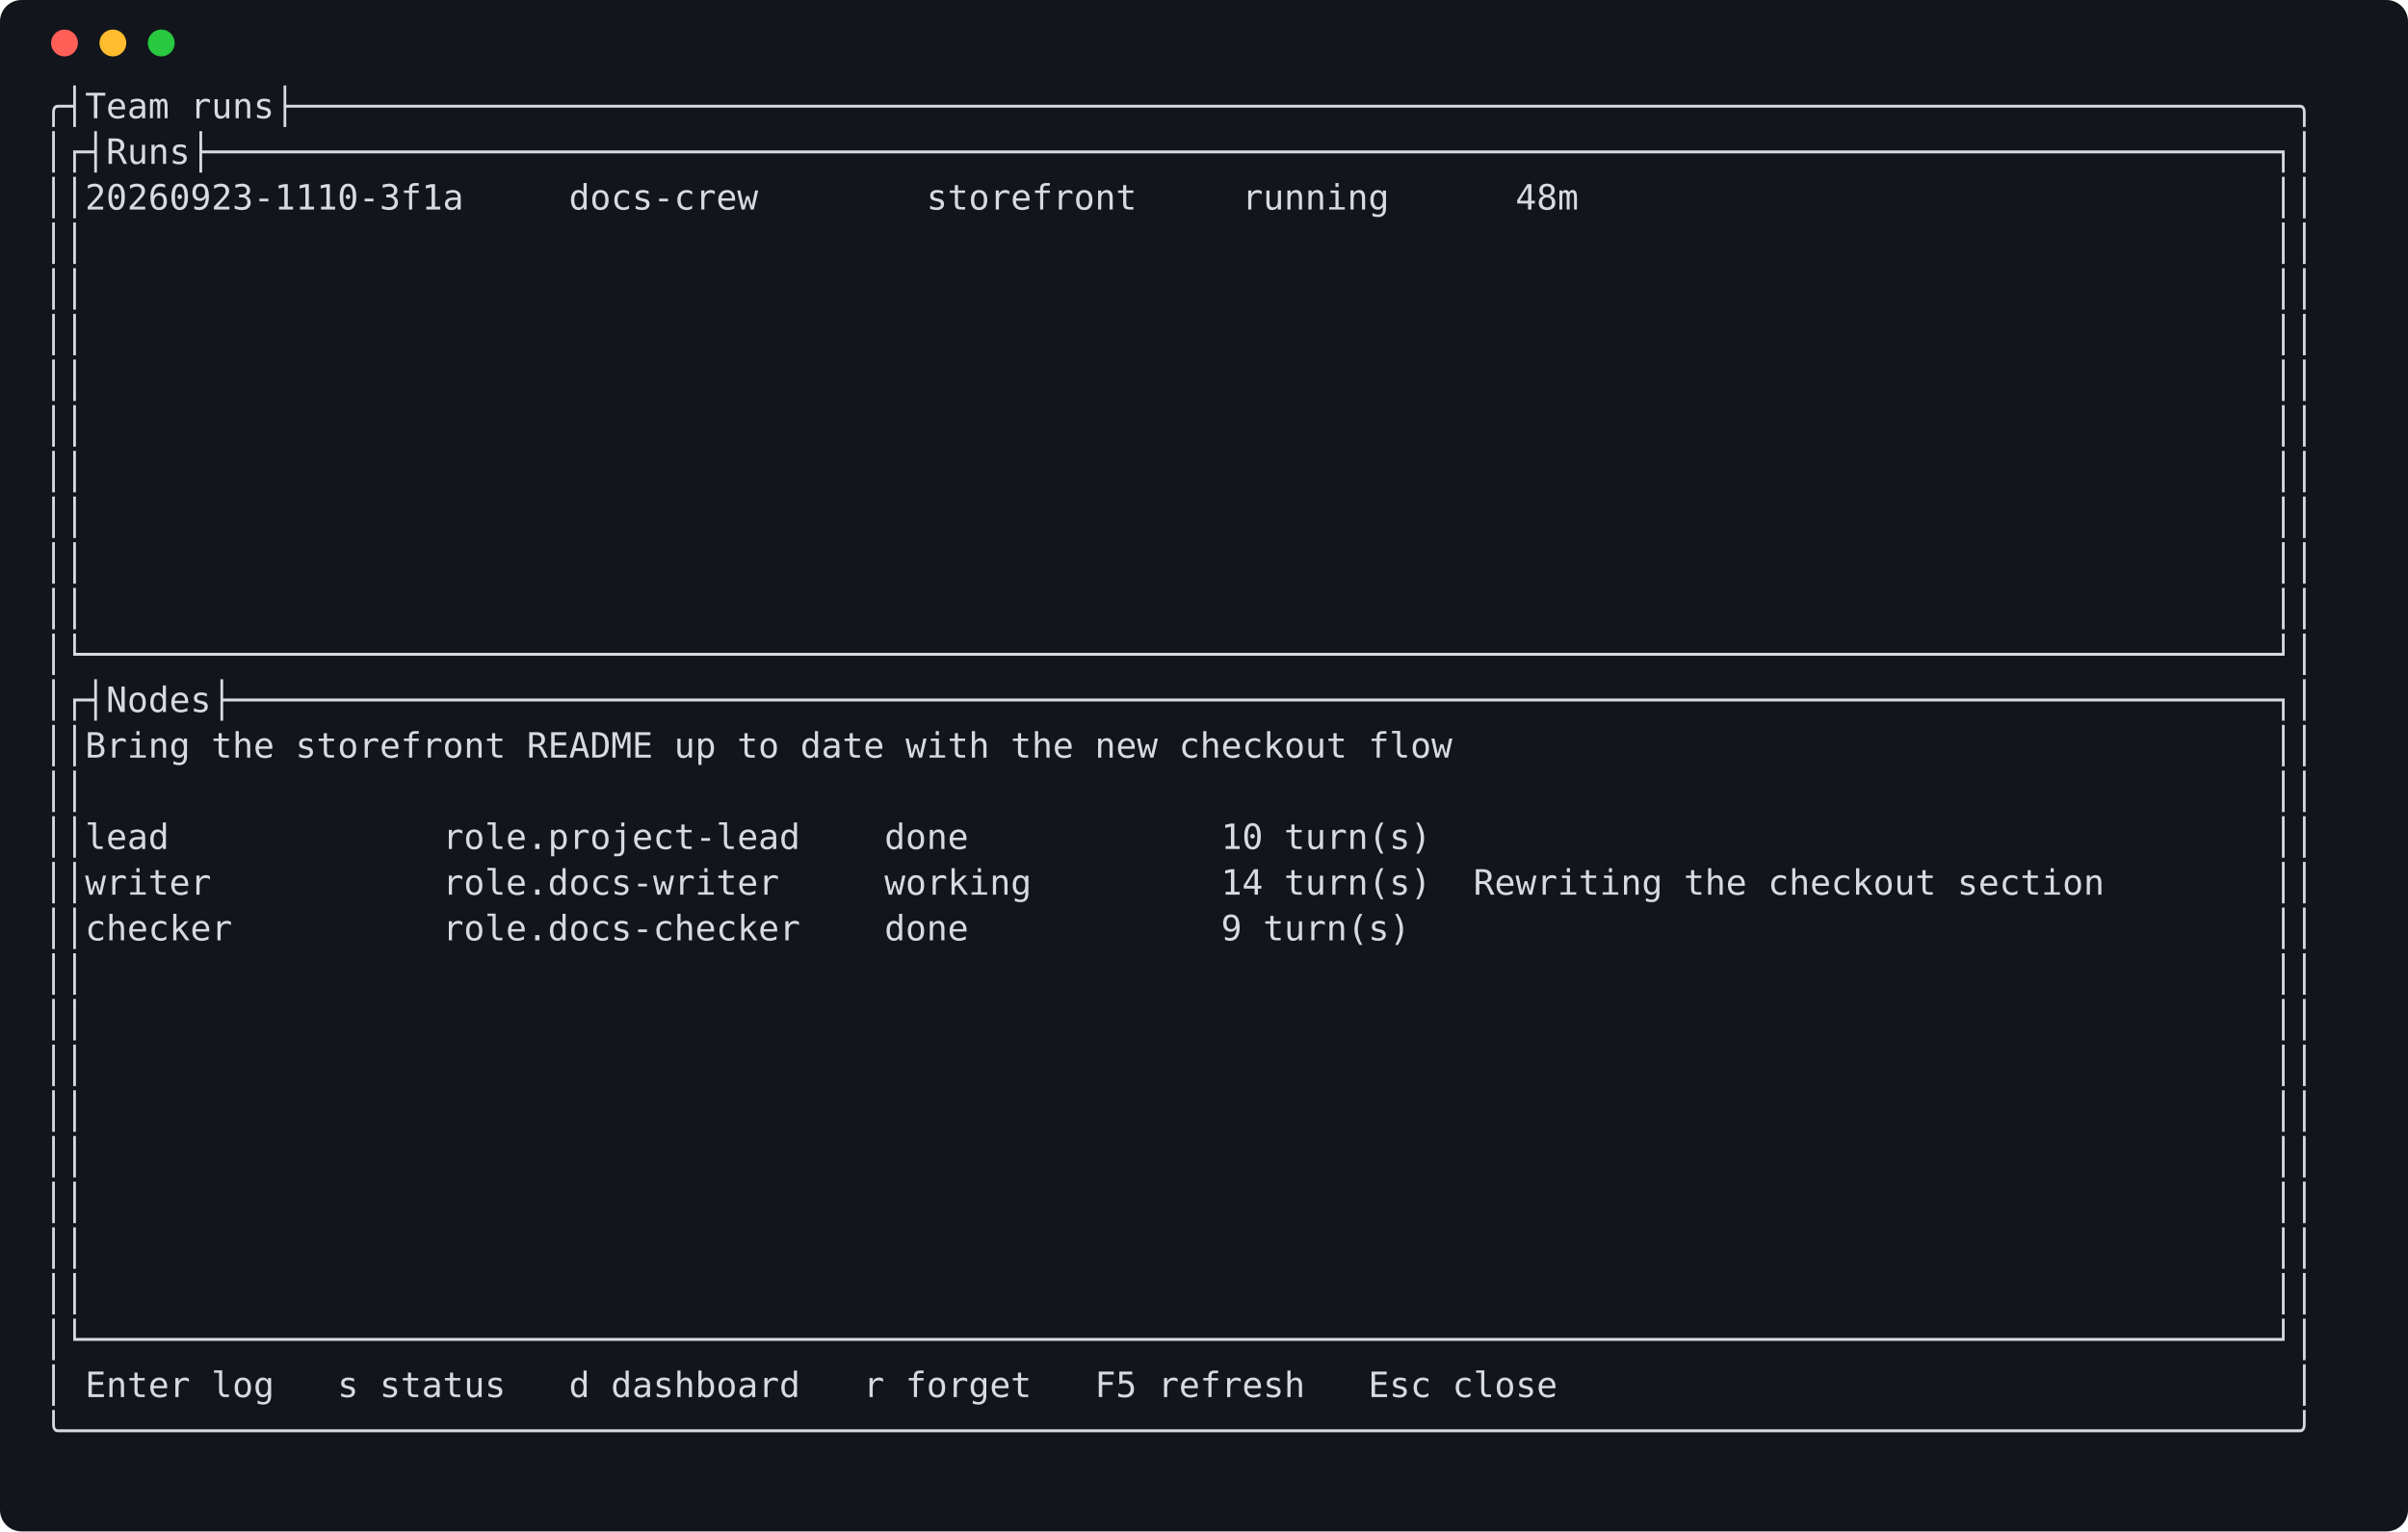
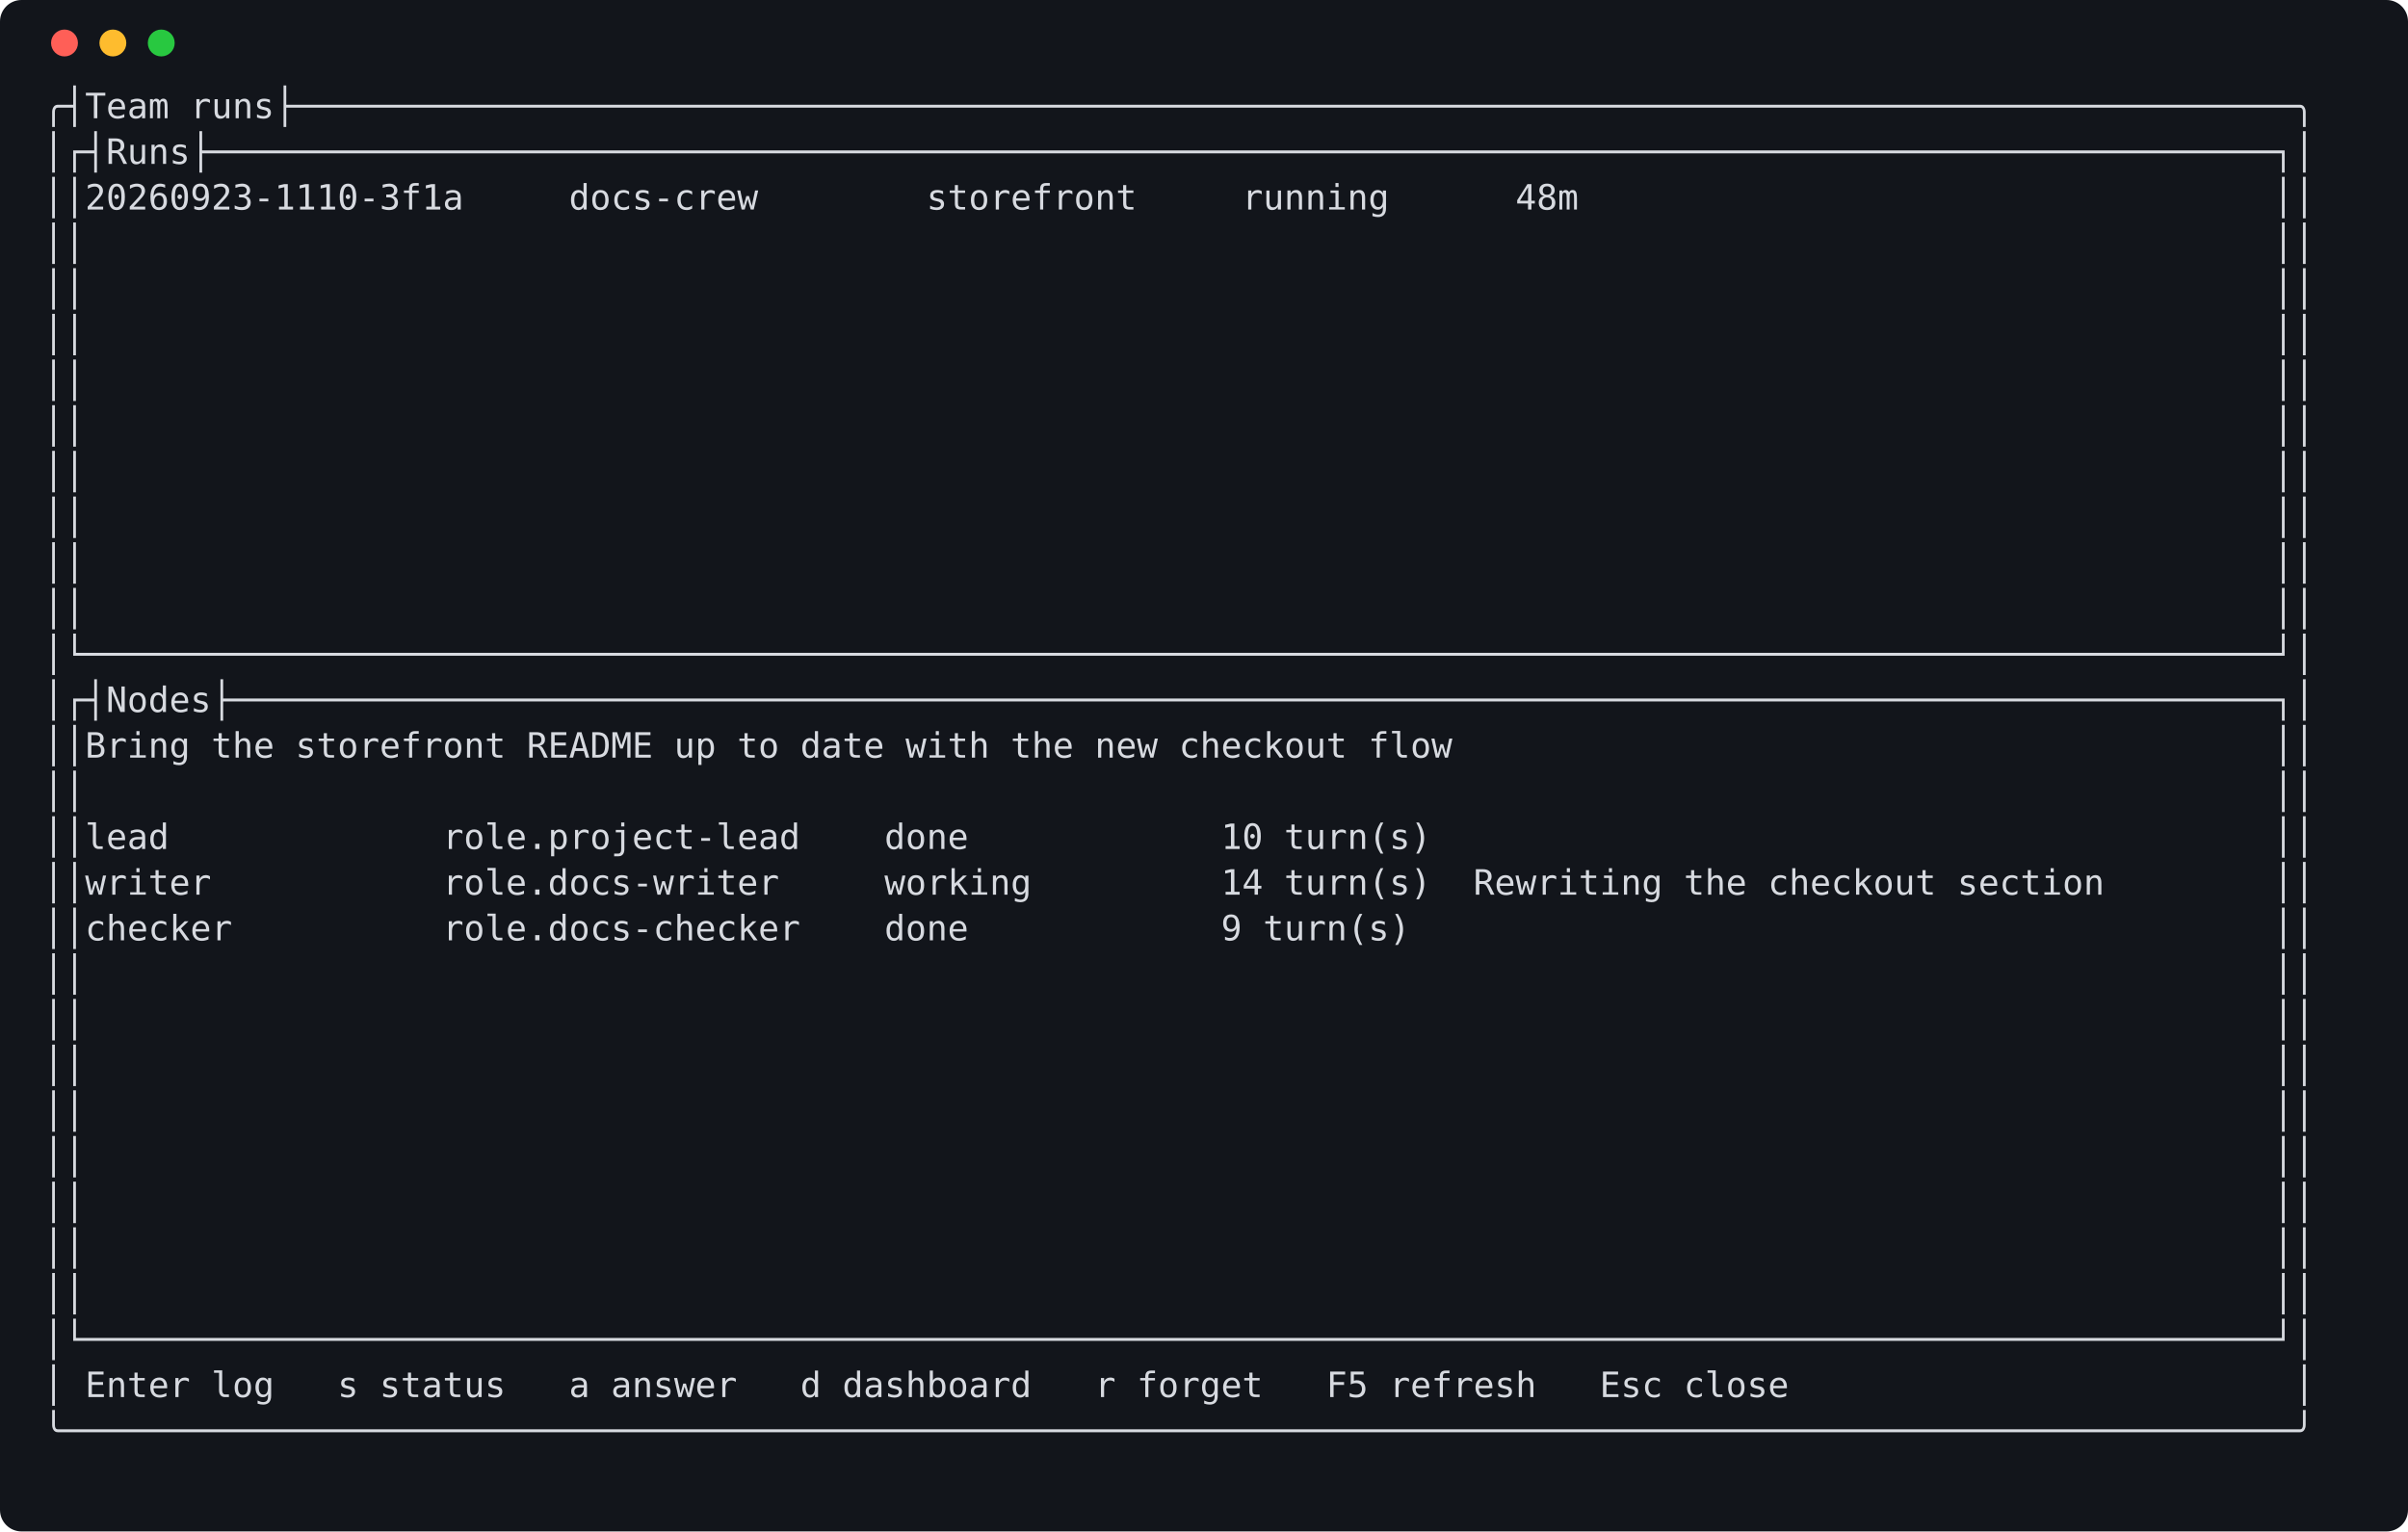
<svg xmlns="http://www.w3.org/2000/svg" width="896" height="570" viewBox="0 0 896 570" role="img" aria-label="team-runs screen">
  <rect width="896" height="570" rx="8" fill="#12151b" />
  <circle cx="24" cy="16" r="5" fill="#ff5f57" />
  <circle cx="42" cy="16" r="5" fill="#febc2e" />
  <circle cx="60" cy="16" r="5" fill="#28c840" />
  <style>text { white-space: pre; }</style>
  <g font-family="Cascadia Mono,DejaVu Sans Mono,Consolas,Menlo,monospace" font-size="13" fill="#d7dae0" xml:space="preserve">
    <text x="16" y="44">╭┤Team runs├───────────────────────────────────────────────────────────────────────────────────────────────╮</text>
    <text x="16" y="61">│┌┤Runs├──────────────────────────────────────────────────────────────────────────────────────────────────┐│</text>
    <text x="16" y="78">││20260923-1110-3f1a     docs-crew        storefront     running      48m                                 ││</text>
    <text x="16" y="95">││                                                                                                        ││</text>
    <text x="16" y="112">││                                                                                                        ││</text>
    <text x="16" y="129">││                                                                                                        ││</text>
    <text x="16" y="146">││                                                                                                        ││</text>
    <text x="16" y="163">││                                                                                                        ││</text>
    <text x="16" y="180">││                                                                                                        ││</text>
    <text x="16" y="197">││                                                                                                        ││</text>
    <text x="16" y="214">││                                                                                                        ││</text>
    <text x="16" y="231">││                                                                                                        ││</text>
    <text x="16" y="248">│└────────────────────────────────────────────────────────────────────────────────────────────────────────┘│</text>
    <text x="16" y="265">│┌┤Nodes├─────────────────────────────────────────────────────────────────────────────────────────────────┐│</text>
    <text x="16" y="282">││Bring the storefront README up to date with the new checkout flow                                       ││</text>
    <text x="16" y="299">││                                                                                                        ││</text>
    <text x="16" y="316">││lead             role.project-lead    done            10 turn(s)                                        ││</text>
    <text x="16" y="333">││writer           role.docs-writer     working         14 turn(s)  Rewriting the checkout section        ││</text>
    <text x="16" y="350">││checker          role.docs-checker    done            9 turn(s)                                         ││</text>
    <text x="16" y="367">││                                                                                                        ││</text>
    <text x="16" y="384">││                                                                                                        ││</text>
    <text x="16" y="401">││                                                                                                        ││</text>
    <text x="16" y="418">││                                                                                                        ││</text>
    <text x="16" y="435">││                                                                                                        ││</text>
    <text x="16" y="452">││                                                                                                        ││</text>
    <text x="16" y="469">││                                                                                                        ││</text>
    <text x="16" y="486">││                                                                                                        ││</text>
    <text x="16" y="503">│└────────────────────────────────────────────────────────────────────────────────────────────────────────┘│</text>
-     <text x="16" y="520">│ Enter log   s status   d dashboard   r forget   F5 refresh   Esc close                                   │</text>
+     <text x="16" y="520">│ Enter log   s status   a answer   d dashboard   r forget   F5 refresh   Esc close                        │</text>
    <text x="16" y="537">╰──────────────────────────────────────────────────────────────────────────────────────────────────────────╯</text>
  </g>
</svg>
